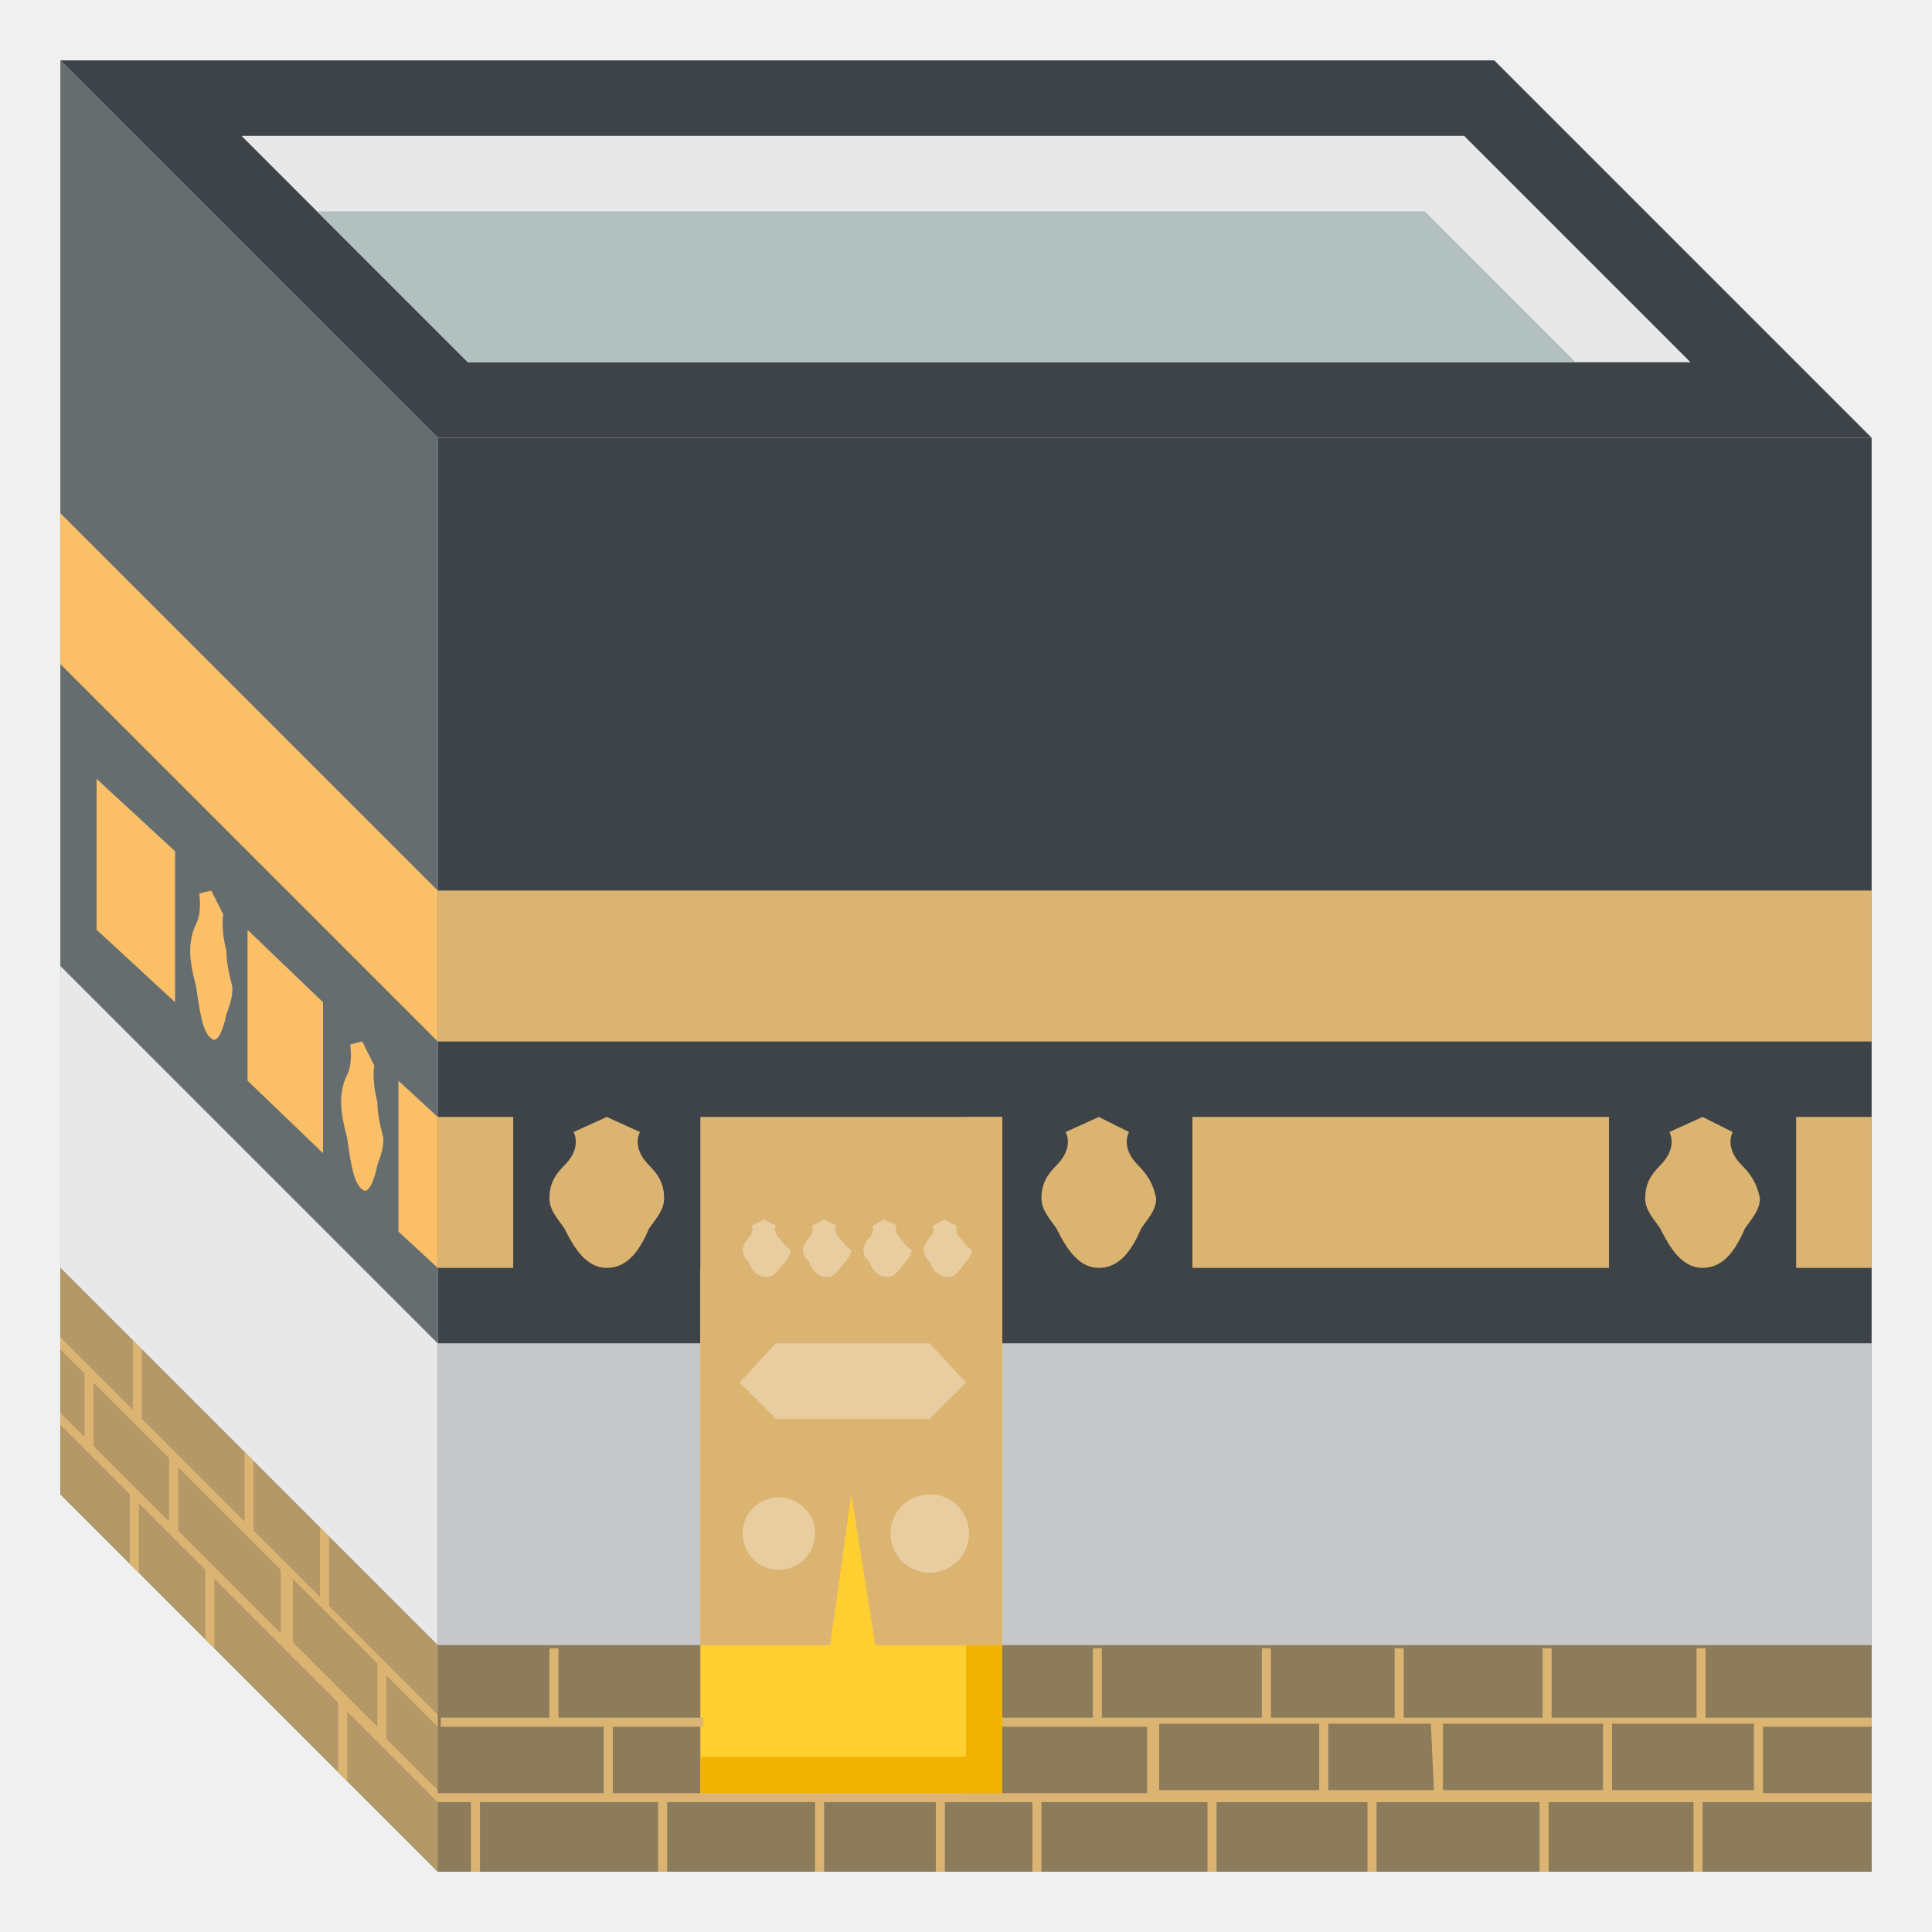
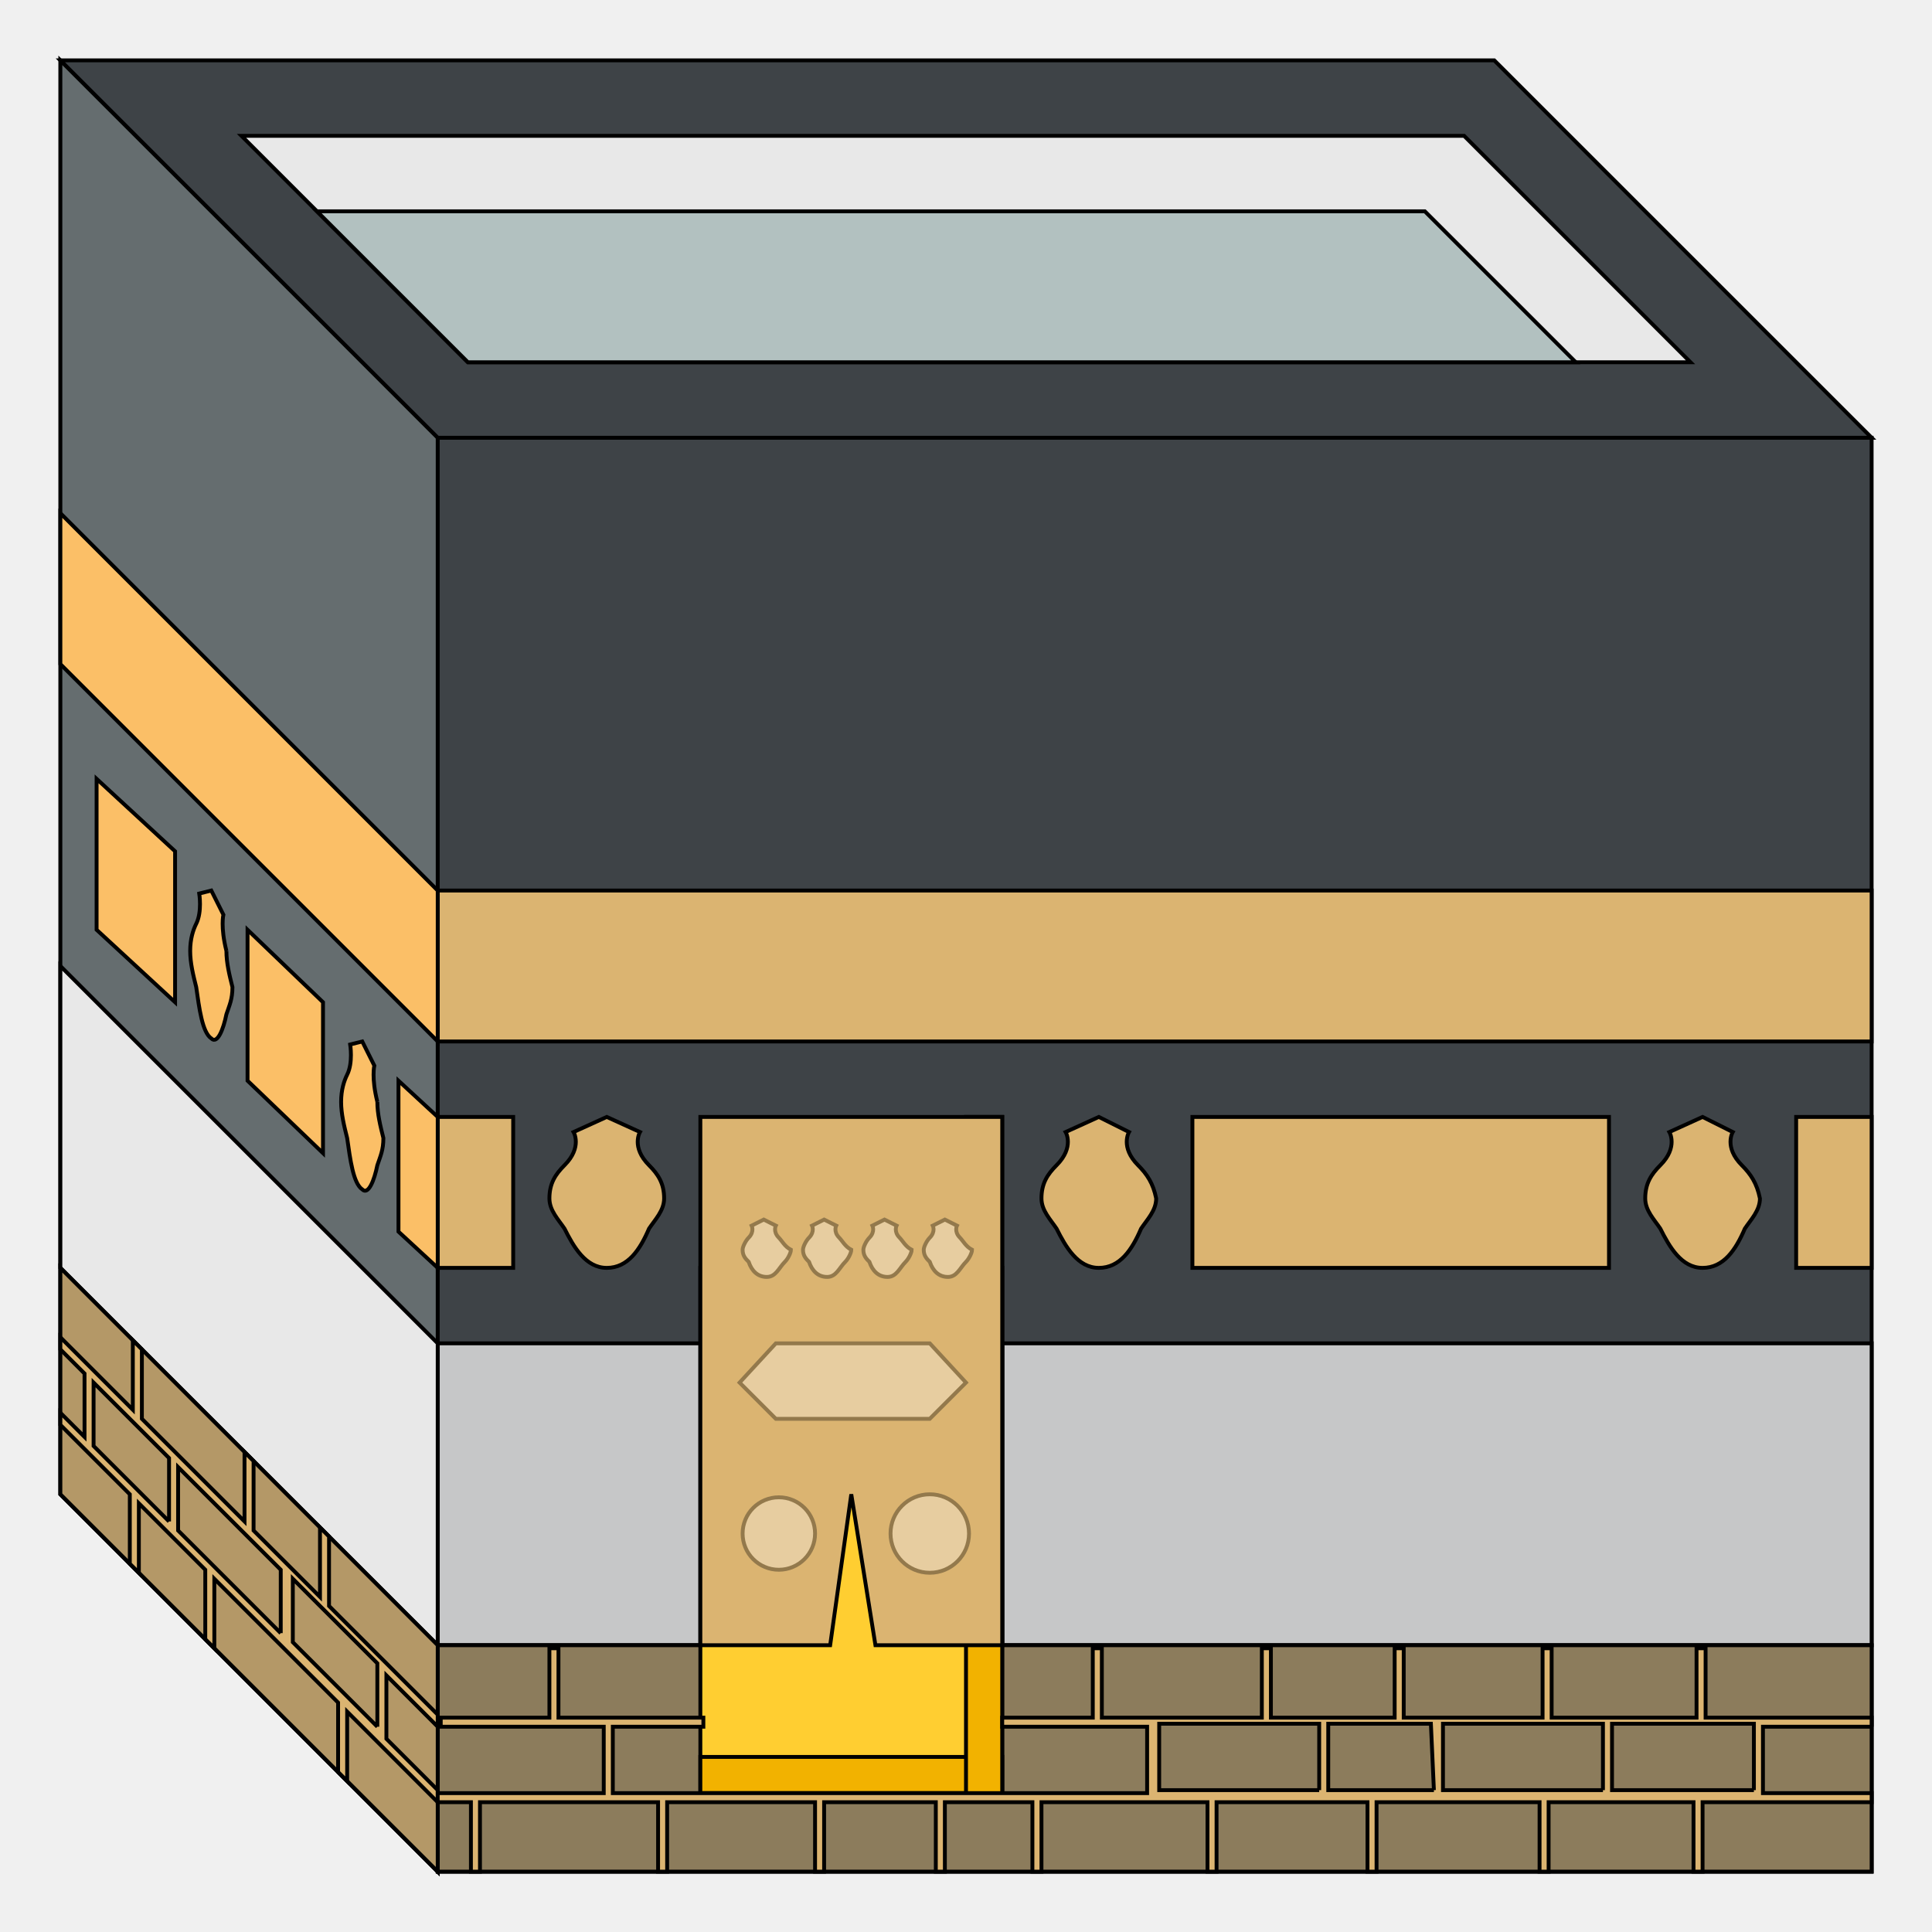
- <svg xmlns="http://www.w3.org/2000/svg" viewBox="0 0 64 64" aria-hidden="true" role="img" class="iconify iconify--emojione" preserveAspectRatio="xMidYMid meet" fill="#000000">
+ <svg xmlns="http://www.w3.org/2000/svg" viewBox="0 0 64 64" aria-hidden="true" role="img" class="iconify iconify--emojione" preserveAspectRatio="xMidYMid meet" fill="#000000" stroke="#000000" stroke-width="0.128">
  <g id="SVGRepo_bgCarrier" stroke-width="0" />
  <g id="SVGRepo_tracerCarrier" stroke-linecap="round" stroke-linejoin="round" />
  <g id="SVGRepo_iconCarrier">
    <g fill="#3e4347">
      <path d="M14.5 62L2 49.5V2l12.5 12.5z"> </path>
      <path d="M14.5 14.5H62V62H14.5z"> </path>
      <path d="M62 14.5H14.5L2 2h47.5z"> </path>
    </g>
    <path d="M15.5 12H56l-7.5-7.5H8l7.5 7.5z" fill="#e8e8e8"> </path>
    <path fill="#b2c1c0" d="M10.5 7l5 5h36.7l-5-5z"> </path>
    <path fill="#dbb471" d="M14.5 29.5H62v5H14.5z"> </path>
    <path opacity=".33" fill="#b2c1c0" d="M14.5 62L2 49.5V2l12.5 12.5z"> </path>
    <path fill="#fbbf67" d="M14.5 34.5L2 22v-5l12.5 12.5z"> </path>
    <g fill="#dbb471">
      <path d="M39.5 37h13.8v5H39.5z"> </path>
      <path d="M59.5 37H62v5h-2.5z"> </path>
      <path d="M14.5 37H17v5h-2.5z"> </path>
      <path d="M37.7 38.6c-.6-.6-.3-1.1-.3-1.1l-1-.5l-1.1.5s.3.5-.3 1.1c-.3.3-.5.6-.5 1.1c0 .4.3.7.5 1c.3.6.7 1.3 1.4 1.3s1.1-.6 1.4-1.3c.2-.3.5-.6.5-1c-.1-.5-.3-.8-.6-1.1"> </path>
      <path d="M21.5 38.6c-.6-.6-.3-1.1-.3-1.1l-1.1-.5l-1.1.5s.3.5-.3 1.1c-.3.3-.5.6-.5 1.1c0 .4.3.7.5 1c.3.6.7 1.3 1.4 1.3s1.1-.6 1.4-1.3c.2-.3.5-.6.5-1c0-.5-.2-.8-.5-1.1"> </path>
      <path d="M57.7 38.6c-.6-.6-.3-1.1-.3-1.1l-1-.5l-1.1.5s.3.5-.3 1.1c-.3.3-.5.6-.5 1.1c0 .4.3.7.5 1c.3.6.7 1.3 1.4 1.3s1.1-.6 1.4-1.3c.2-.3.5-.6.5-1c-.1-.5-.3-.8-.6-1.1"> </path>
    </g>
    <path fill="#fbbf67" d="M13.2 35.8v5l1.3 1.2v-5z"> </path>
    <g fill="#e8e8e8">
      <path d="M33.2 44.5H62v10H33.2z"> </path>
      <path d="M14.5 44.5h8.8v10h-8.8z"> </path>
    </g>
    <g fill="#fbbf67">
      <path d="M12.5 36.5c-.2-.8-.1-1.2-.1-1.2l-.4-.8l-.4.1s.1.6-.1 1c-.1.2-.2.5-.2.9s.1.8.2 1.2c.1.7.2 1.5.5 1.7c.2.2.4-.3.5-.8c.1-.3.2-.5.2-.9c-.1-.4-.2-.8-.2-1.2"> </path>
      <path d="M7.5 31.5c-.2-.8-.1-1.2-.1-1.2l-.4-.8l-.4.1s.1.6-.1 1c-.1.2-.2.5-.2.9s.1.8.2 1.2c.1.7.2 1.5.5 1.7c.2.2.4-.3.5-.8c.1-.3.2-.5.2-.9c-.1-.4-.2-.8-.2-1.2"> </path>
      <path d="M8.2 30.8v5l2.5 2.4v-5z"> </path>
      <path d="M3.2 25.8v5l2.6 2.4v-5z"> </path>
    </g>
    <path fill="#e8e8e8" d="M2 42l12.5 12.5v-10L2 32z"> </path>
    <g fill="#3e4347">
      <path opacity=".2" d="M33.2 44.5H62v10H33.2z"> </path>
      <path opacity=".2" d="M14.5 44.5h8.8v10h-8.8z"> </path>
    </g>
    <path fill="#dbb471" d="M14.5 54.5H62V62H14.5z"> </path>
    <path opacity=".5" fill="#3e4347" d="M14.5 54.5H62V62H14.5z"> </path>
    <path fill="#dbb471" d="M14.5 62L2 49.5V42l12.5 12.5z"> </path>
    <path opacity=".25" fill="#3e4347" d="M14.5 62L2 49.5V42l12.5 12.5z"> </path>
    <path fill="#ffce31" d="M23.2 42h10v17.5h-10z"> </path>
    <g fill="#f2b200">
      <path d="M23.2 58.2h10v1.2h-10z"> </path>
      <path d="M32 37h1.2v22.5H32z"> </path>
    </g>
    <path fill="#dbb471" d="M23.2 37v17.5h4.3l.7-5l.8 5h4.2V37z"> </path>
    <g fill="#ffffff">
      <path opacity=".33" d="M30.8 47h-5.1l-1.2-1.2l1.2-1.3h5.1l1.2 1.3z"> </path>
      <circle cx="30.8" cy="50.8" r="1.3" opacity=".33"> </circle>
      <circle cx="25.8" cy="50.8" r="1.2" opacity=".33"> </circle>
      <path d="M25.8 41c-.2-.2-.1-.4-.1-.4l-.4-.2l-.4.2s.1.2-.1.4c-.1.1-.2.3-.2.4c0 .2.1.3.2.4c.1.3.3.5.6.5s.4-.3.6-.5c.1-.1.2-.3.2-.4c-.2-.1-.3-.3-.4-.4" opacity=".33"> </path>
      <path d="M27.8 41c-.2-.2-.1-.4-.1-.4l-.4-.2l-.4.2s.1.2-.1.4c-.1.1-.2.3-.2.4c0 .2.1.3.2.4c.1.3.3.5.6.5s.4-.3.6-.5c.1-.1.2-.3.2-.4c-.2-.1-.3-.3-.4-.4" opacity=".33"> </path>
      <path d="M29.8 41c-.2-.2-.1-.4-.1-.4l-.4-.2l-.4.2s.1.2-.1.4c-.1.1-.2.3-.2.4c0 .2.1.3.2.4c.1.3.3.5.6.5s.4-.3.6-.5c.1-.1.2-.3.2-.4c-.2-.1-.3-.3-.4-.4" opacity=".33"> </path>
      <path d="M31.8 41c-.2-.2-.1-.4-.1-.4l-.4-.2l-.4.2s.1.2-.1.4c-.1.1-.2.3-.2.4c0 .2.1.3.2.4c.1.3.3.5.6.5s.4-.3.6-.5c.1-.1.2-.3.2-.4c-.2-.1-.3-.3-.4-.4" opacity=".33"> </path>
    </g>
    <g fill="#dbb471">
      <path d="M14.5 59.3l-1.7-1.7v-2.1l1.7 1.7v-.4l-3.6-3.6v-2.3l-.3-.3v2.3l-2.2-2.2v-2.3l-.3-.3v2.3L4.7 47v-2.3l-.3-.3v2.3L2 44.3v.4l.8.8v2.1l-.8-.8v.4l2.3 2.3v2.3l.3.3v-2.3L6.8 52v2.3l.3.3v-2.3l4.1 4.1v2.3l.3.3v-2.3l3 3v-.4m-8.9-8.9l-2.5-2.5v-2.1l2.5 2.5v2.1m3.7 3.7l-3.4-3.4v-2.1L9.3 52v2.1m3.2 3.1l-2.8-2.8v-2.1l2.8 2.8v2.1"> </path>
      <path d="M62 57.2v-.3h-5.5v-2.3h-.3v2.3h-4.8v-2.3h-.3v2.3h-4.6v-2.3h-.3v2.3h-4.1v-2.3h-.3v2.3h-5.3v-2.3h-.3v2.3h-3v.3H38v2.2H20.3v-2.2h3v-.3h-4.8v-2.3h-.3v2.3h-3.6v.3H20v2.2h-5.5v.3h1.1V62h.3v-2.3h5.9V62h.3v-2.3H27V62h.3v-2.3H31V62h.3v-2.3h2.9V62h.3v-2.3H40V62h.3v-2.3h5V62h.3v-2.3H51V62h.3v-2.3h4.8V62h.3v-2.3H62v-.3h-3.6v-2.2H62m-18.3 2.1h-5.3v-2.2h5.3v2.2m3.8 0H44v-2.2h3.4l.1 2.2m5.6 0h-5.3v-2.2h5.3v2.2m5 0h-4.7v-2.2h4.7v2.2"> </path>
    </g>
  </g>
</svg>
